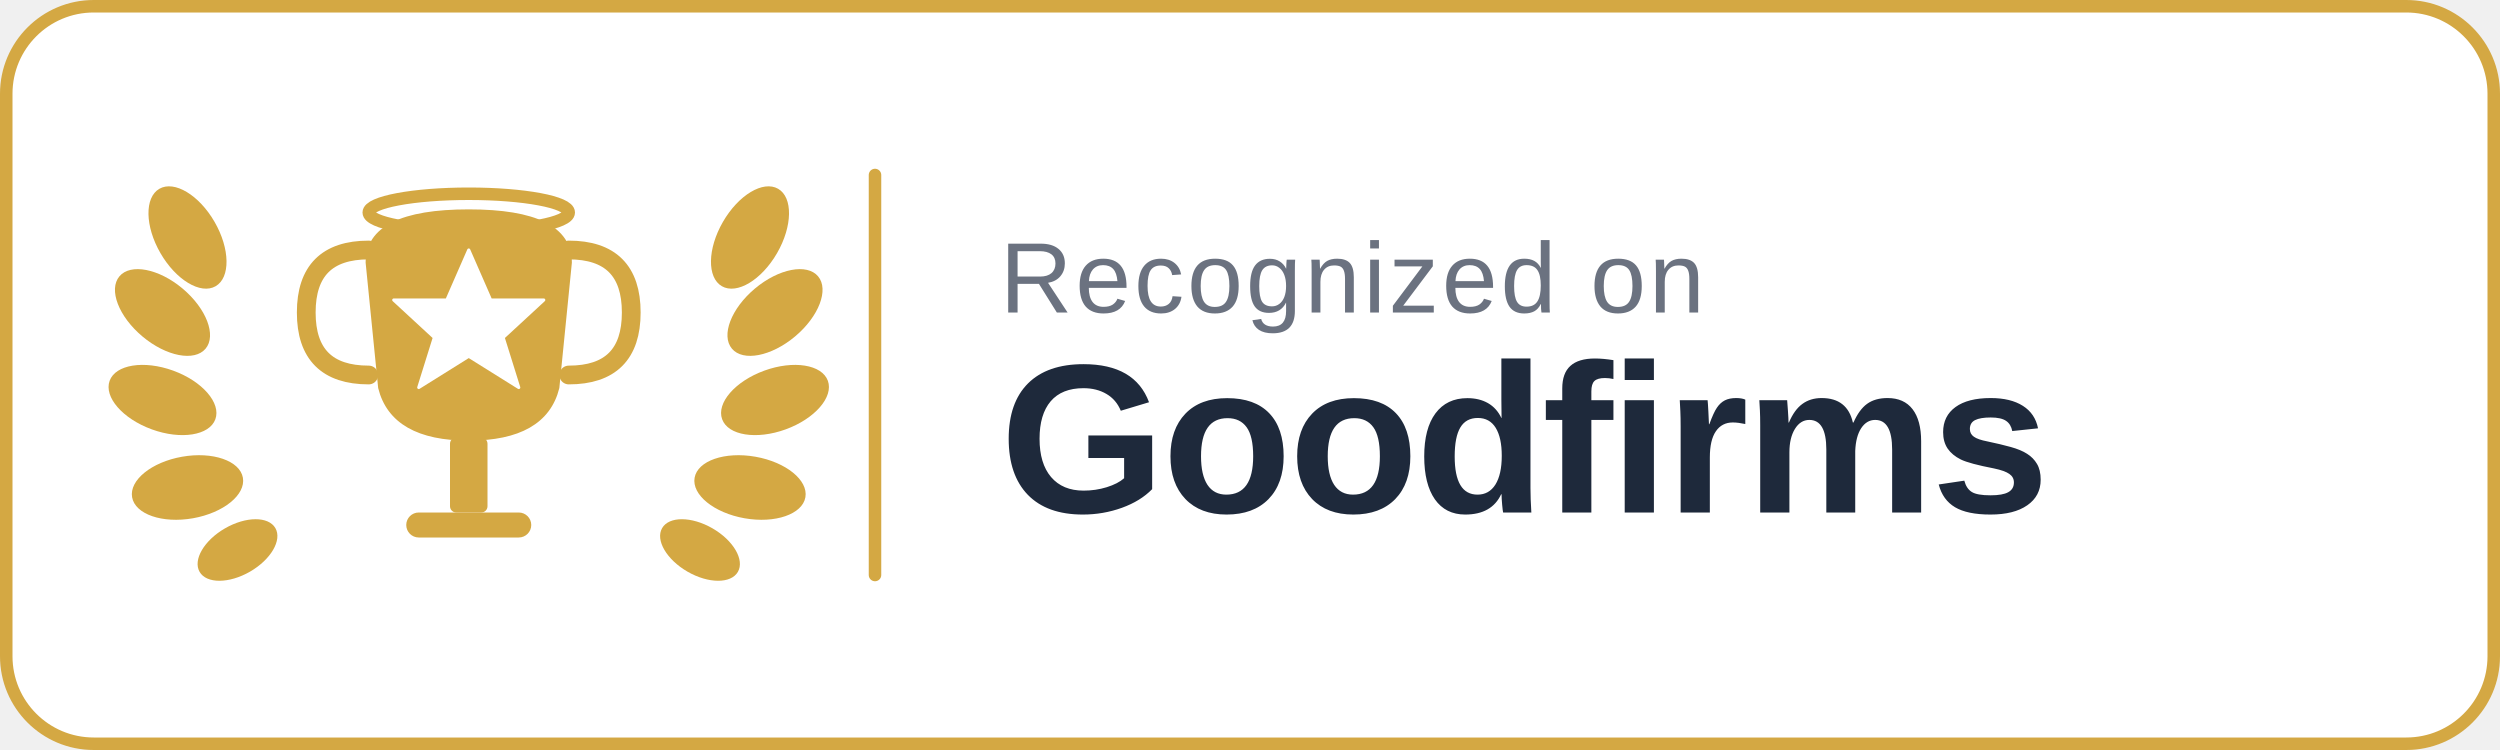
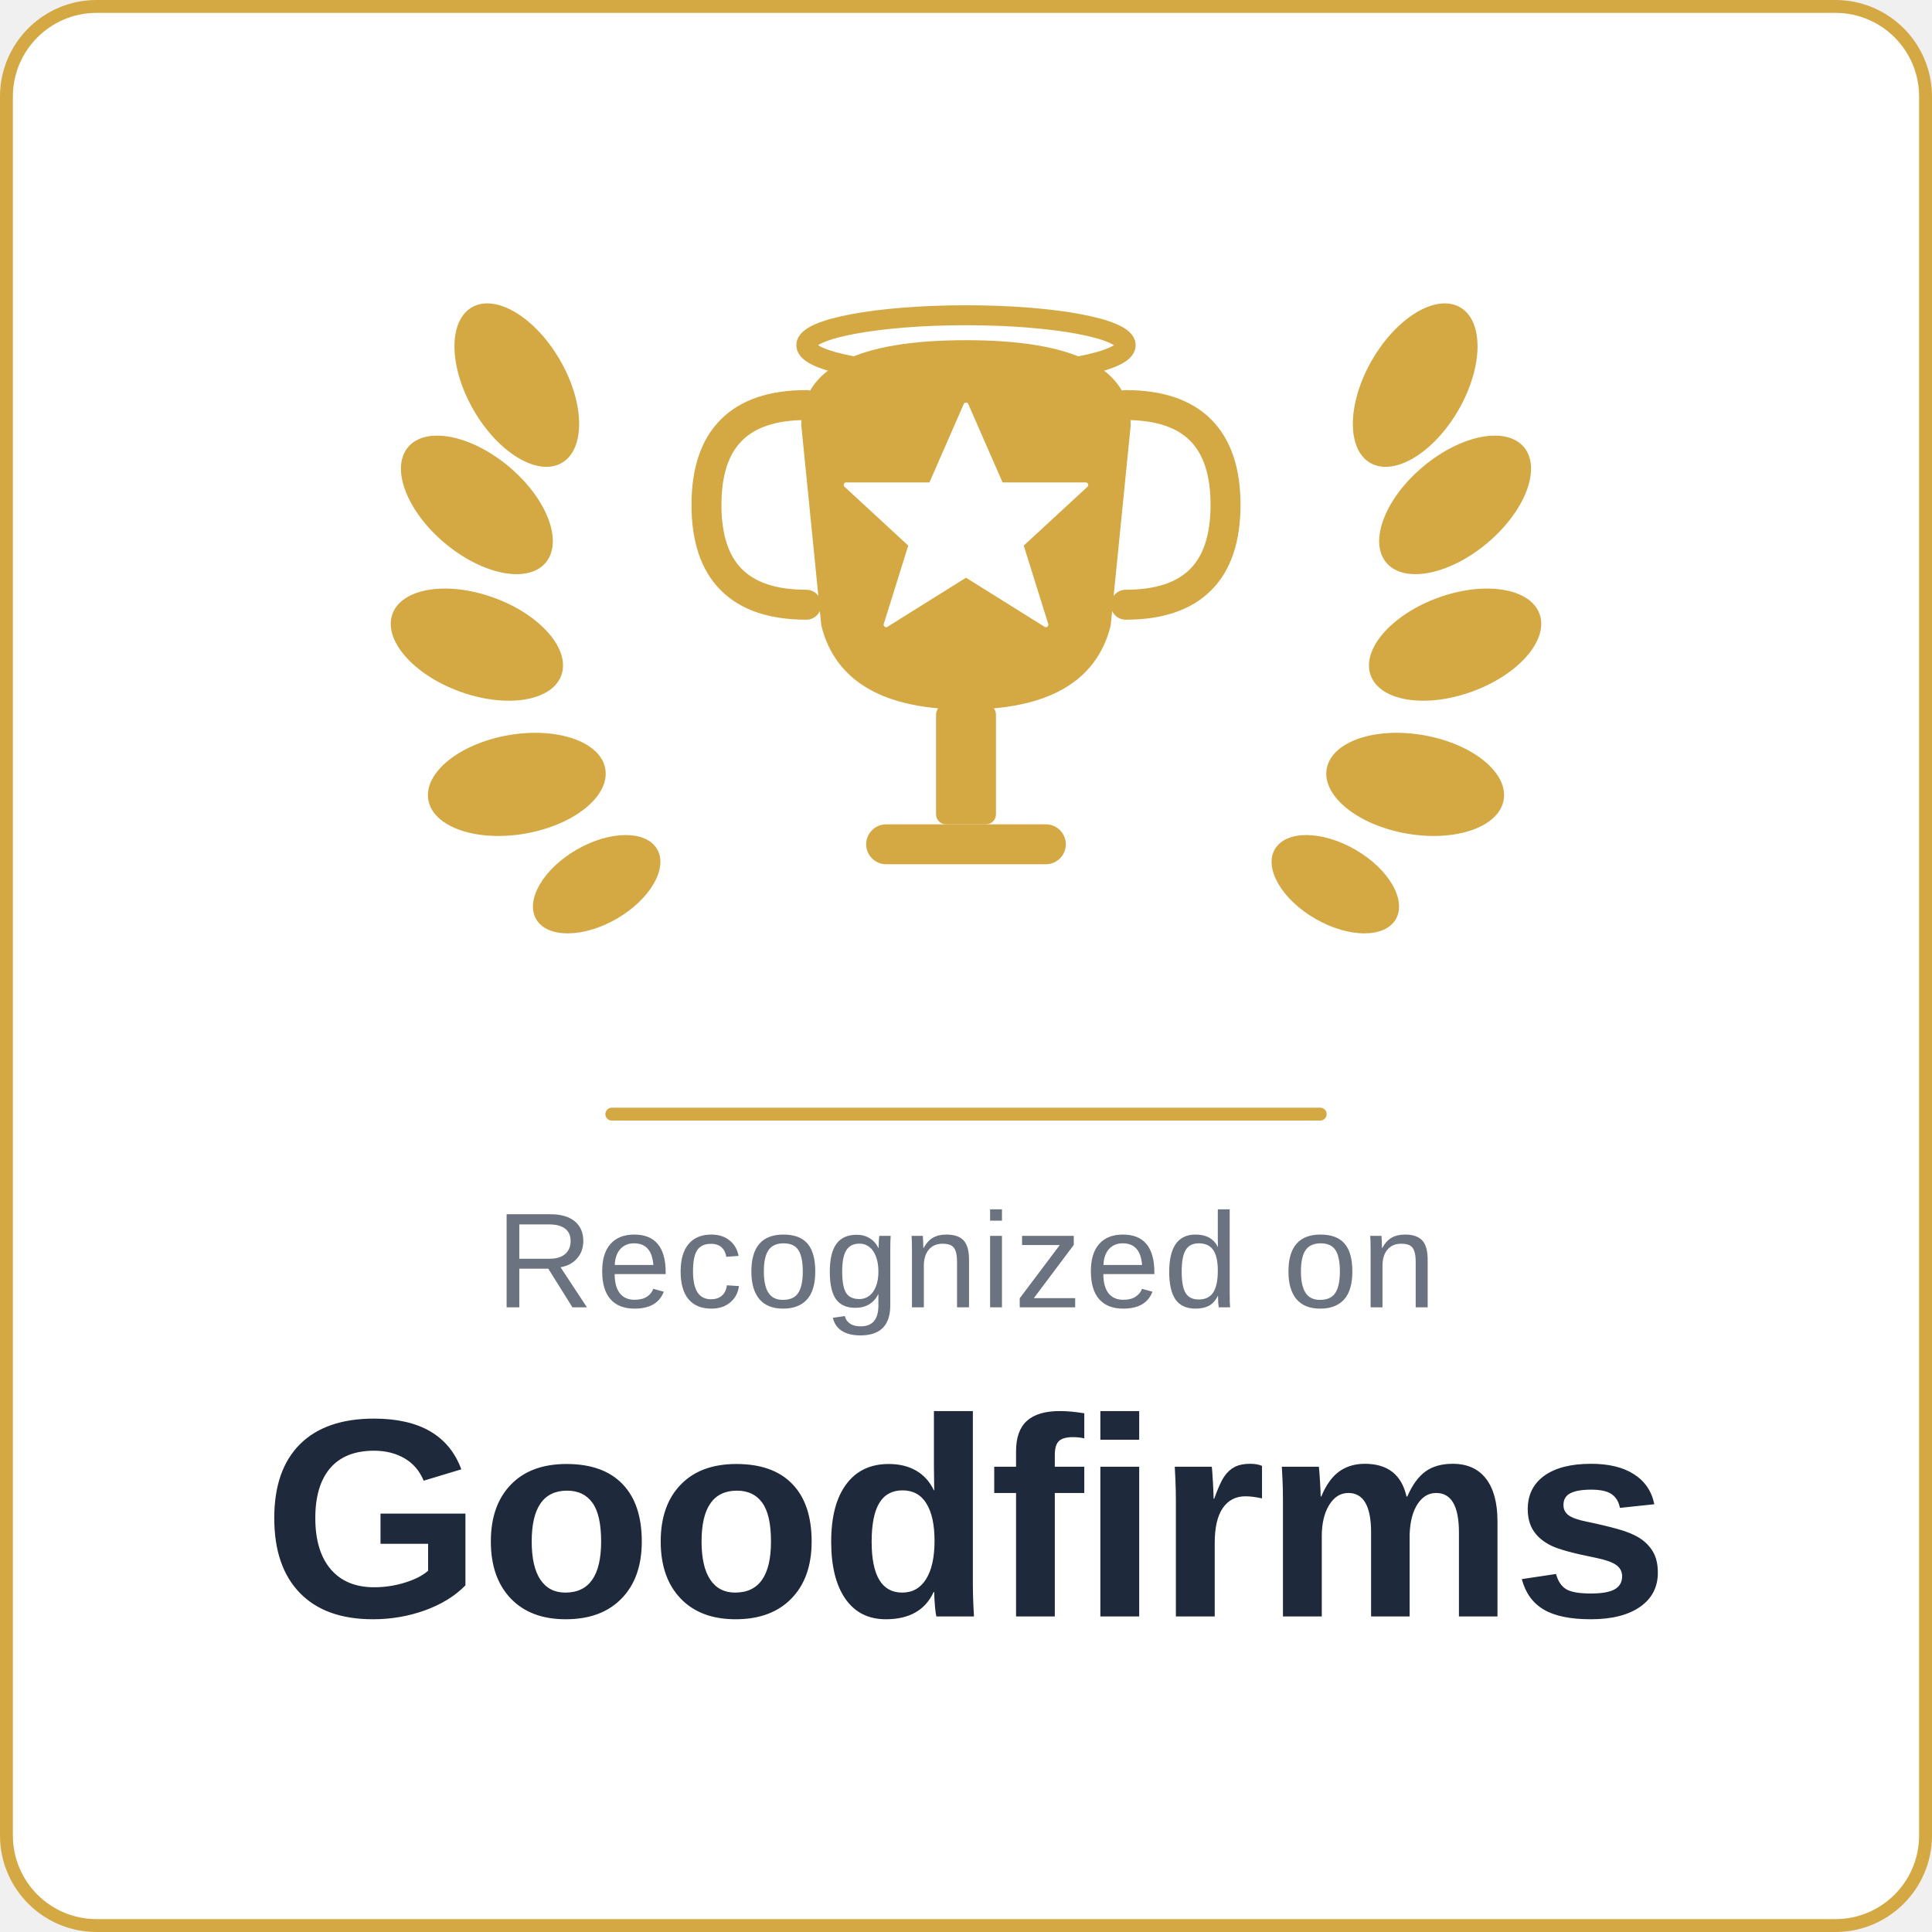
- <svg xmlns="http://www.w3.org/2000/svg" viewBox="0 0 400 120" width="400" height="120">
-   <rect x="1" y="1" width="398" height="118" rx="14" ry="14" fill="white" stroke="#D4A843" stroke-width="2" />
-   <g transform="translate(38, 60)" fill="#D4A843">
-     <ellipse cx="-8" cy="-22" rx="5" ry="9" transform="rotate(-30 -8 -22)" />
-     <ellipse cx="-12" cy="-10" rx="5" ry="9" transform="rotate(-50 -12 -10)" />
-     <ellipse cx="-12" cy="4" rx="5" ry="9" transform="rotate(-70 -12 4)" />
-     <ellipse cx="-8" cy="18" rx="5" ry="9" transform="rotate(-100 -8 18)" />
-     <ellipse cx="0" cy="28" rx="4" ry="7" transform="rotate(-120 0 28)" />
+ <svg xmlns="http://www.w3.org/2000/svg" viewBox="0 0 300 300" width="300" height="300">
+   <rect x="1" y="1" width="298" height="298" rx="14" ry="14" fill="white" stroke="#D4A843" stroke-width="2" />
+   <g transform="translate(150, 97) scale(1.55) translate(-75, -62)">
+     <g transform="translate(38, 60)" fill="#D4A843">
+       <ellipse cx="-8" cy="-22" rx="5" ry="9" transform="rotate(-30 -8 -22)" />
+       <ellipse cx="-12" cy="-10" rx="5" ry="9" transform="rotate(-50 -12 -10)" />
+       <ellipse cx="-12" cy="4" rx="5" ry="9" transform="rotate(-70 -12 4)" />
+       <ellipse cx="-8" cy="18" rx="5" ry="9" transform="rotate(-100 -8 18)" />
+       <ellipse cx="0" cy="28" rx="4" ry="7" transform="rotate(-120 0 28)" />
+     </g>
+     <g transform="translate(112, 60)" fill="#D4A843">
+       <ellipse cx="8" cy="-22" rx="5" ry="9" transform="rotate(30 8 -22)" />
+       <ellipse cx="12" cy="-10" rx="5" ry="9" transform="rotate(50 12 -10)" />
+       <ellipse cx="12" cy="4" rx="5" ry="9" transform="rotate(70 12 4)" />
+       <ellipse cx="8" cy="18" rx="5" ry="9" transform="rotate(100 8 18)" />
+       <ellipse cx="0" cy="28" rx="4" ry="7" transform="rotate(120 0 28)" />
+     </g>
+     <g transform="translate(75, 60)">
+       <path d="M-16,-18 Q-16,-26 0,-26 Q16,-26 16,-18 L14,2 Q12,10 0,10 Q-12,10 -14,2 Z" fill="#D4A843" stroke="#D4A843" stroke-width="1" />
+       <ellipse cx="0" cy="-26" rx="16" ry="3" fill="none" stroke="#D4A843" stroke-width="2" />
+       <polygon points="0,-20 3.5,-12 12,-12 5.5,-6 8,2 0,-3 -8,2 -5.5,-6 -12,-12 -3.5,-12" fill="white" stroke="white" stroke-width="0.5" stroke-linejoin="round" />
+       <path d="M-16,-20 Q-26,-20 -26,-10 Q-26,0 -16,0" fill="none" stroke="#D4A843" stroke-width="3" stroke-linecap="round" />
+       <path d="M16,-20 Q26,-20 26,-10 Q26,0 16,0" fill="none" stroke="#D4A843" stroke-width="3" stroke-linecap="round" />
+       <rect x="-3" y="10" width="6" height="12" fill="#D4A843" rx="1" />
+       <rect x="-10" y="22" width="20" height="4" rx="2" fill="#D4A843" />
+     </g>
  </g>
-   <g transform="translate(112, 60)" fill="#D4A843">
-     <ellipse cx="8" cy="-22" rx="5" ry="9" transform="rotate(30 8 -22)" />
-     <ellipse cx="12" cy="-10" rx="5" ry="9" transform="rotate(50 12 -10)" />
-     <ellipse cx="12" cy="4" rx="5" ry="9" transform="rotate(70 12 4)" />
-     <ellipse cx="8" cy="18" rx="5" ry="9" transform="rotate(100 8 18)" />
-     <ellipse cx="0" cy="28" rx="4" ry="7" transform="rotate(120 0 28)" />
-   </g>
-   <g transform="translate(75, 60)">
-     <path d="M-16,-18 Q-16,-26 0,-26 Q16,-26 16,-18 L14,2 Q12,10 0,10 Q-12,10 -14,2 Z" fill="#D4A843" stroke="#D4A843" stroke-width="1" />
-     <ellipse cx="0" cy="-26" rx="16" ry="3" fill="none" stroke="#D4A843" stroke-width="2" />
-     <polygon points="0,-20 3.5,-12 12,-12 5.5,-6 8,2 0,-3 -8,2 -5.5,-6 -12,-12 -3.5,-12" fill="white" stroke="white" stroke-width="0.5" stroke-linejoin="round" />
-     <path d="M-16,-20 Q-26,-20 -26,-10 Q-26,0 -16,0" fill="none" stroke="#D4A843" stroke-width="3" stroke-linecap="round" />
-     <path d="M16,-20 Q26,-20 26,-10 Q26,0 16,0" fill="none" stroke="#D4A843" stroke-width="3" stroke-linecap="round" />
-     <rect x="-3" y="10" width="6" height="12" fill="#D4A843" rx="1" />
-     <rect x="-10" y="22" width="20" height="4" rx="2" fill="#D4A843" />
-   </g>
-   <line x1="140" y1="28" x2="140" y2="92" stroke="#D4A843" stroke-width="2" stroke-linecap="round" />
-   <text x="160" y="50" font-family="Arial, Helvetica, sans-serif" font-size="16" fill="#6B7280" font-weight="400" letter-spacing="0.5">Recognized on</text>
-   <text x="160" y="82" font-family="Arial, Helvetica, sans-serif" font-size="34" fill="#1E293B" font-weight="700" letter-spacing="-0.5">Goodfirms</text>
+   <line x1="95" y1="173" x2="205" y2="173" stroke="#D4A843" stroke-width="2" stroke-linecap="round" />
+   <text x="150" y="203" text-anchor="middle" font-family="Arial, Helvetica, sans-serif" font-size="21" fill="#6B7280" font-weight="400" letter-spacing="0.5">Recognized on</text>
+   <text x="150" y="251" text-anchor="middle" font-family="Arial, Helvetica, sans-serif" font-size="44" fill="#1E293B" font-weight="700" letter-spacing="-0.5">Goodfirms</text>
</svg>
